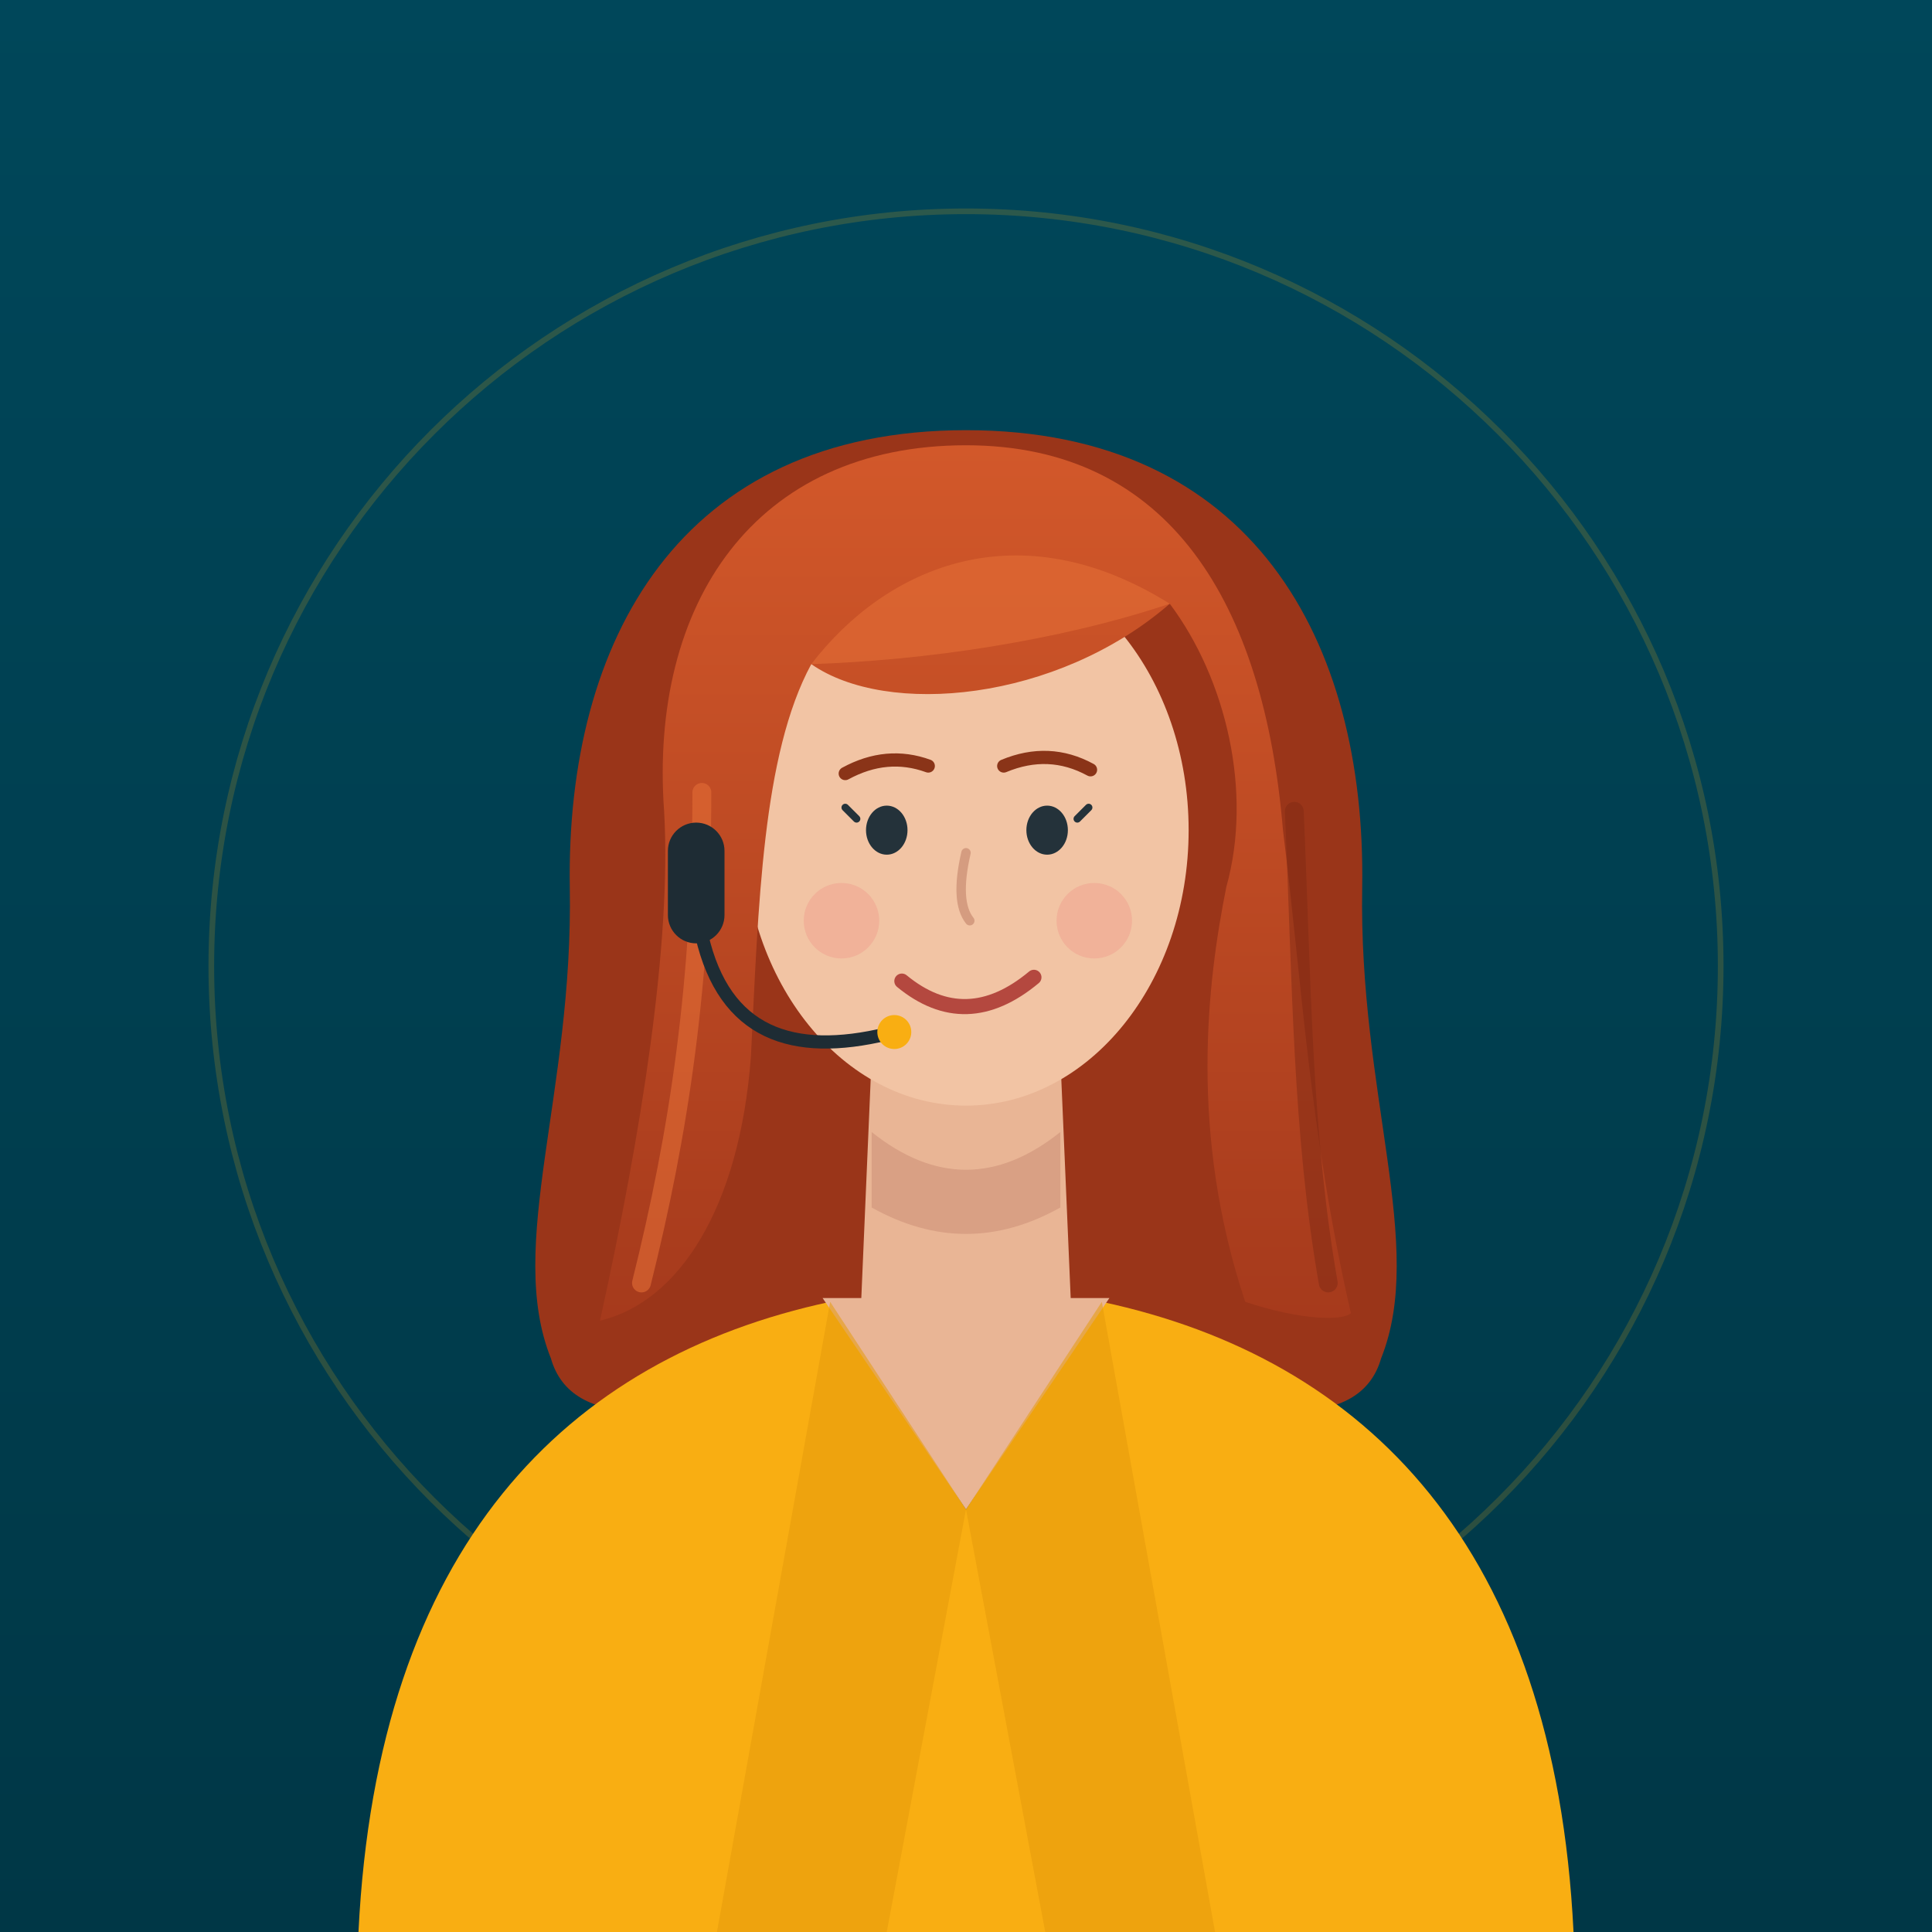
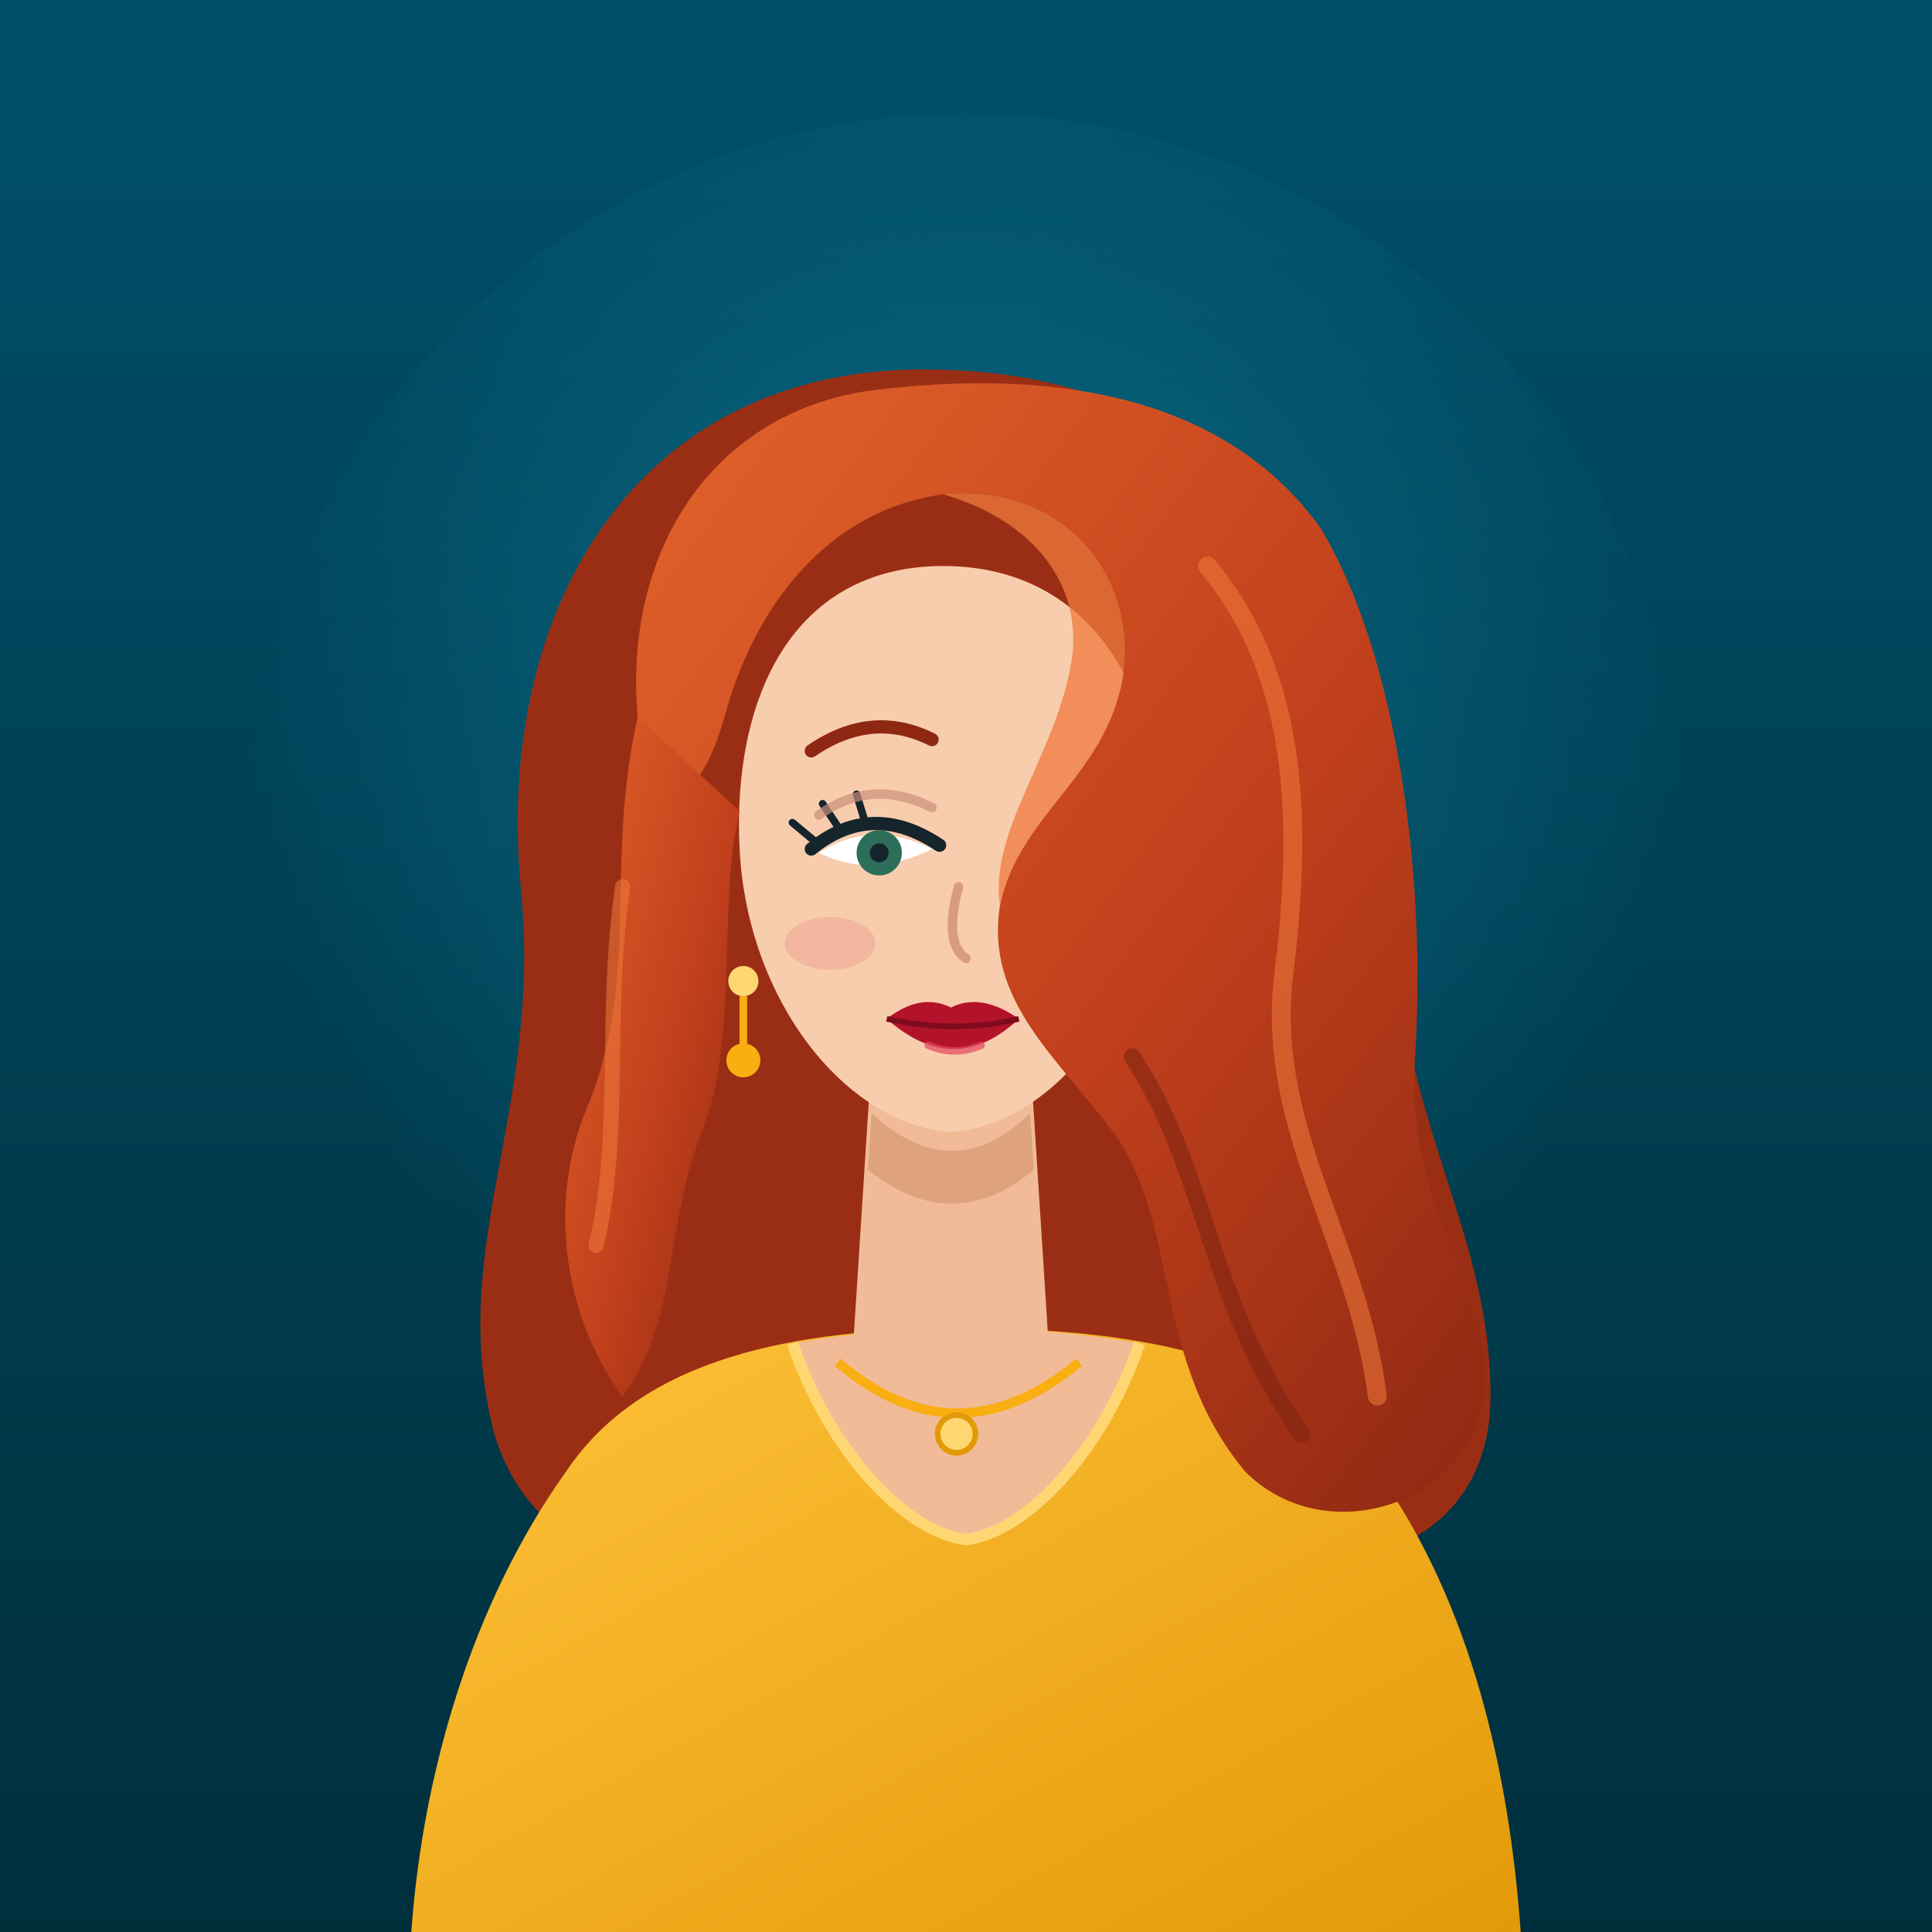
<svg xmlns="http://www.w3.org/2000/svg" width="1024" height="1024" viewBox="0 0 1024 1024">
  <defs>
-     <linearGradient id="hair" x1="0" y1="0" x2="0" y2="1">
-       <stop offset="0" stop-color="#D2582A" />
-       <stop offset="1" stop-color="#A63A1C" />
+     <linearGradient id="bg" x1="0" y1="0" x2="0" y2="1">
+       <stop offset="0" stop-color="#00506A" />
+       <stop offset="1" stop-color="#002F3C" />
    </linearGradient>
-     <linearGradient id="bg" x1="0" y1="0" x2="0" y2="1">
-       <stop offset="0" stop-color="#00475A" />
-       <stop offset="1" stop-color="#003746" />
+     <linearGradient id="hair" x1="0" y1="0" x2="1" y2="1">
+       <stop offset="0" stop-color="#E2632B" />
+       <stop offset=".55" stop-color="#C2401C" />
+       <stop offset="1" stop-color="#8E2812" />
    </linearGradient>
+     <linearGradient id="gown" x1="0" y1="0" x2="1" y2="1">
+       <stop offset="0" stop-color="#FFC23A" />
+       <stop offset="1" stop-color="#E39A08" />
+     </linearGradient>
+     <radialGradient id="glow" cx=".5" cy=".42" r=".5">
+       <stop offset="0" stop-color="#0B6B85" />
+       <stop offset="1" stop-color="#0B6B85" stop-opacity="0" />
+     </radialGradient>
  </defs>
  <rect width="1024" height="1024" fill="url(#bg)" />
-   <circle cx="512" cy="512" r="400" fill="none" stroke="#F9AE12" stroke-opacity=".18" stroke-width="3" />
-   <path d="M512 228 C360 228 300 340 302 470 C304 580 268 660 292 720 Q300 748 340 748 L684 748 Q724 748 732 720 C756 660 720 580 722 470 C724 340 664 228 512 228 Z" fill="#9A3519" />
-   <path d="M462 560 L562 560 L568 700 L456 700 Z" fill="#E9B595" />
-   <path d="M462 600 Q512 640 562 600 L562 640 Q512 668 462 640 Z" fill="#D9A084" />
-   <path d="M190 1024 C200 820 300 720 440 690 L512 800 L584 690 C724 720 824 820 834 1024 Z" fill="#F9AE12" />
-   <path d="M436 688 L512 800 L588 688 Z" fill="#E9B595" />
-   <path d="M440 690 L512 800 L470 1024 L380 1024 Z" fill="#E59A0B" opacity=".55" />
-   <path d="M584 690 L512 800 L554 1024 L644 1024 Z" fill="#E59A0B" opacity=".55" />
-   <ellipse cx="512" cy="440" rx="118" ry="146" fill="#F2C4A4" />
-   <path d="M512 236 C400 236 344 320 352 430 C356 500 340 600 318 700 C360 690 392 640 398 560 C402 480 404 400 430 352 C470 380 560 372 620 320 C650 360 664 420 650 470 C640 520 630 600 660 690 C690 700 712 700 716 696 C694 600 690 520 680 440 C670 320 620 236 512 236 Z" fill="url(#hair)" />
-   <path d="M430 352 C470 300 540 270 620 320 C560 340 490 350 430 352 Z" fill="#E06A33" opacity=".7" />
-   <path d="M372 420 C372 520 360 600 340 680" stroke="#E36D36" stroke-width="10" fill="none" stroke-linecap="round" opacity=".6" />
-   <path d="M686 430 C690 520 690 600 704 680" stroke="#7F2A13" stroke-width="10" fill="none" stroke-linecap="round" opacity=".5" />
-   <path d="M448 410 Q470 398 492 406" stroke="#8A3418" stroke-width="7" fill="none" stroke-linecap="round" />
-   <path d="M532 406 Q556 396 578 408" stroke="#8A3418" stroke-width="7" fill="none" stroke-linecap="round" />
-   <ellipse cx="470" cy="440" rx="11" ry="13" fill="#24323A" />
-   <ellipse cx="555" cy="440" rx="11" ry="13" fill="#24323A" />
-   <path d="M454 434 L448 428" stroke="#24323A" stroke-width="4" stroke-linecap="round" />
-   <path d="M571 434 L577 428" stroke="#24323A" stroke-width="4" stroke-linecap="round" />
-   <path d="M512 452 Q506 478 514 488" stroke="#D59C80" stroke-width="5" fill="none" stroke-linecap="round" />
-   <circle cx="446" cy="488" r="20" fill="#EE8F84" opacity=".35" />
-   <circle cx="580" cy="488" r="20" fill="#EE8F84" opacity=".35" />
-   <path d="M478 520 Q512 548 548 518" stroke="#B4483F" stroke-width="8" fill="none" stroke-linecap="round" />
-   <path d="M362 470 C380 300 650 300 664 470" stroke="#1E2C34" stroke-width="10" fill="none" opacity="0" />
-   <rect x="354" y="436" width="30" height="64" rx="15" fill="#1E2C34" />
-   <path d="M372 496 C384 548 420 560 470 548" stroke="#1E2C34" stroke-width="7" fill="none" stroke-linecap="round" />
-   <circle cx="474" cy="547" r="9" fill="#F9AE12" />
+   <circle cx="512" cy="440" r="380" fill="url(#glow)" />
+   <path d="M500 196 C340 190 262 320 276 470 C288 590 236 660 262 760 C286 840 380 850 430 800 L620 800 C690 850 790 830 790 740 C790 650 742 600 736 470 C730 320 660 200 500 196 Z" fill="#9A2E14" />
+   <path d="M300 780 C340 720 420 704 512 704 C604 704 690 720 730 780 C780 850 800 940 806 1024 L218 1024 C224 940 250 850 300 780 Z" fill="url(#gown)" />
+   <path d="M420 712 C440 770 480 812 512 816 C544 812 584 770 604 712 Q512 696 420 712 Z" fill="#F1BB98" />
+   <path d="M420 712 C440 770 480 812 512 816 C544 812 584 770 604 712" stroke="#FFD772" stroke-width="6" fill="none" />
+   <path d="M462 560 L546 560 L556 716 Q505 740 452 716 Z" fill="#F1BB98" />
+   <path d="M462 590 Q505 630 546 590 L548 620 Q505 656 460 620 Z" fill="#DFA27F" />
+   <path d="M444 722 Q507 776 572 722" stroke="#F9AE12" stroke-width="5" fill="none" />
+   <circle cx="507" cy="760" r="10" fill="#FFD772" stroke="#E39A08" stroke-width="3" />
+   <path d="M500 300 C580 300 618 370 614 450 C610 530 560 596 504 600 C448 596 396 530 392 450 C388 370 420 300 500 300 Z" fill="#F7CDAE" />
+   <path d="M430 398 Q462 376 494 392" stroke="#8E2812" stroke-width="7" fill="none" stroke-linecap="round" />
+   <path d="M434 452 Q462 434 494 450 Q462 466 434 452 Z" fill="#FFFFFF" />
+   <circle cx="466" cy="452" r="12" fill="#2C6E5A" />
+   <circle cx="466" cy="452" r="5" fill="#16242B" />
+   <path d="M430 450 Q462 424 498 448" stroke="#16242B" stroke-width="7" fill="none" stroke-linecap="round" />
+   <path d="M432 446 L420 436 M444 438 L436 426 M458 434 L454 421" stroke="#16242B" stroke-width="4" stroke-linecap="round" />
+   <path d="M434 432 Q462 412 494 428" stroke="#C98F7A" stroke-width="5" fill="none" stroke-linecap="round" opacity=".7" />
+   <path d="M508 470 Q500 500 512 508" stroke="#D99C80" stroke-width="5" fill="none" stroke-linecap="round" />
+   <ellipse cx="440" cy="500" rx="24" ry="14" fill="#EA8C82" opacity=".35" />
+   <path d="M470 540 Q488 526 504 534 Q520 526 540 540 Q506 572 470 540 Z" fill="#B3122B" />
+   <path d="M470 540 Q506 548 540 540" stroke="#7E0C1E" stroke-width="3" fill="none" />
+   <path d="M492 554 Q506 560 520 554" stroke="#E2475C" stroke-width="4" fill="none" stroke-linecap="round" opacity=".7" />
+   <path d="M470 206 C380 214 330 290 338 380 C344 440 370 430 384 380 C400 320 440 270 500 262 C560 256 600 300 596 352 C590 410 540 430 530 480 C522 530 560 560 590 600 C626 650 610 720 660 780 C700 820 770 800 784 750 C800 690 744 650 750 560 C756 470 742 350 700 280 C650 210 560 196 470 206 Z" fill="url(#hair)" />
+   <path d="M500 262 C560 256 600 300 596 352 C590 410 540 430 530 480 C524 440 560 400 568 350 C574 310 548 276 500 262 Z" fill="#F07A3C" opacity=".75" />
+   <path d="M640 300 C690 360 690 440 680 520 C672 600 720 660 730 740" stroke="#F07A3C" stroke-width="10" fill="none" stroke-linecap="round" opacity=".55" />
+   <path d="M600 560 C640 620 640 690 690 760" stroke="#7A2210" stroke-width="9" fill="none" stroke-linecap="round" opacity=".55" />
+   <path d="M338 380 C320 460 340 520 310 590 C290 640 300 700 330 740 C360 700 352 650 372 600 C392 550 380 480 392 430 Z" fill="url(#hair)" />
+   <path d="M330 470 C320 540 330 600 316 660" stroke="#F07A3C" stroke-width="8" fill="none" stroke-linecap="round" opacity=".55" />
+   <circle cx="394" cy="520" r="8" fill="#FFD772" />
+   <path d="M394 528 L394 556" stroke="#F9AE12" stroke-width="4" />
+   <circle cx="394" cy="562" r="9" fill="#F9AE12" />
</svg>
